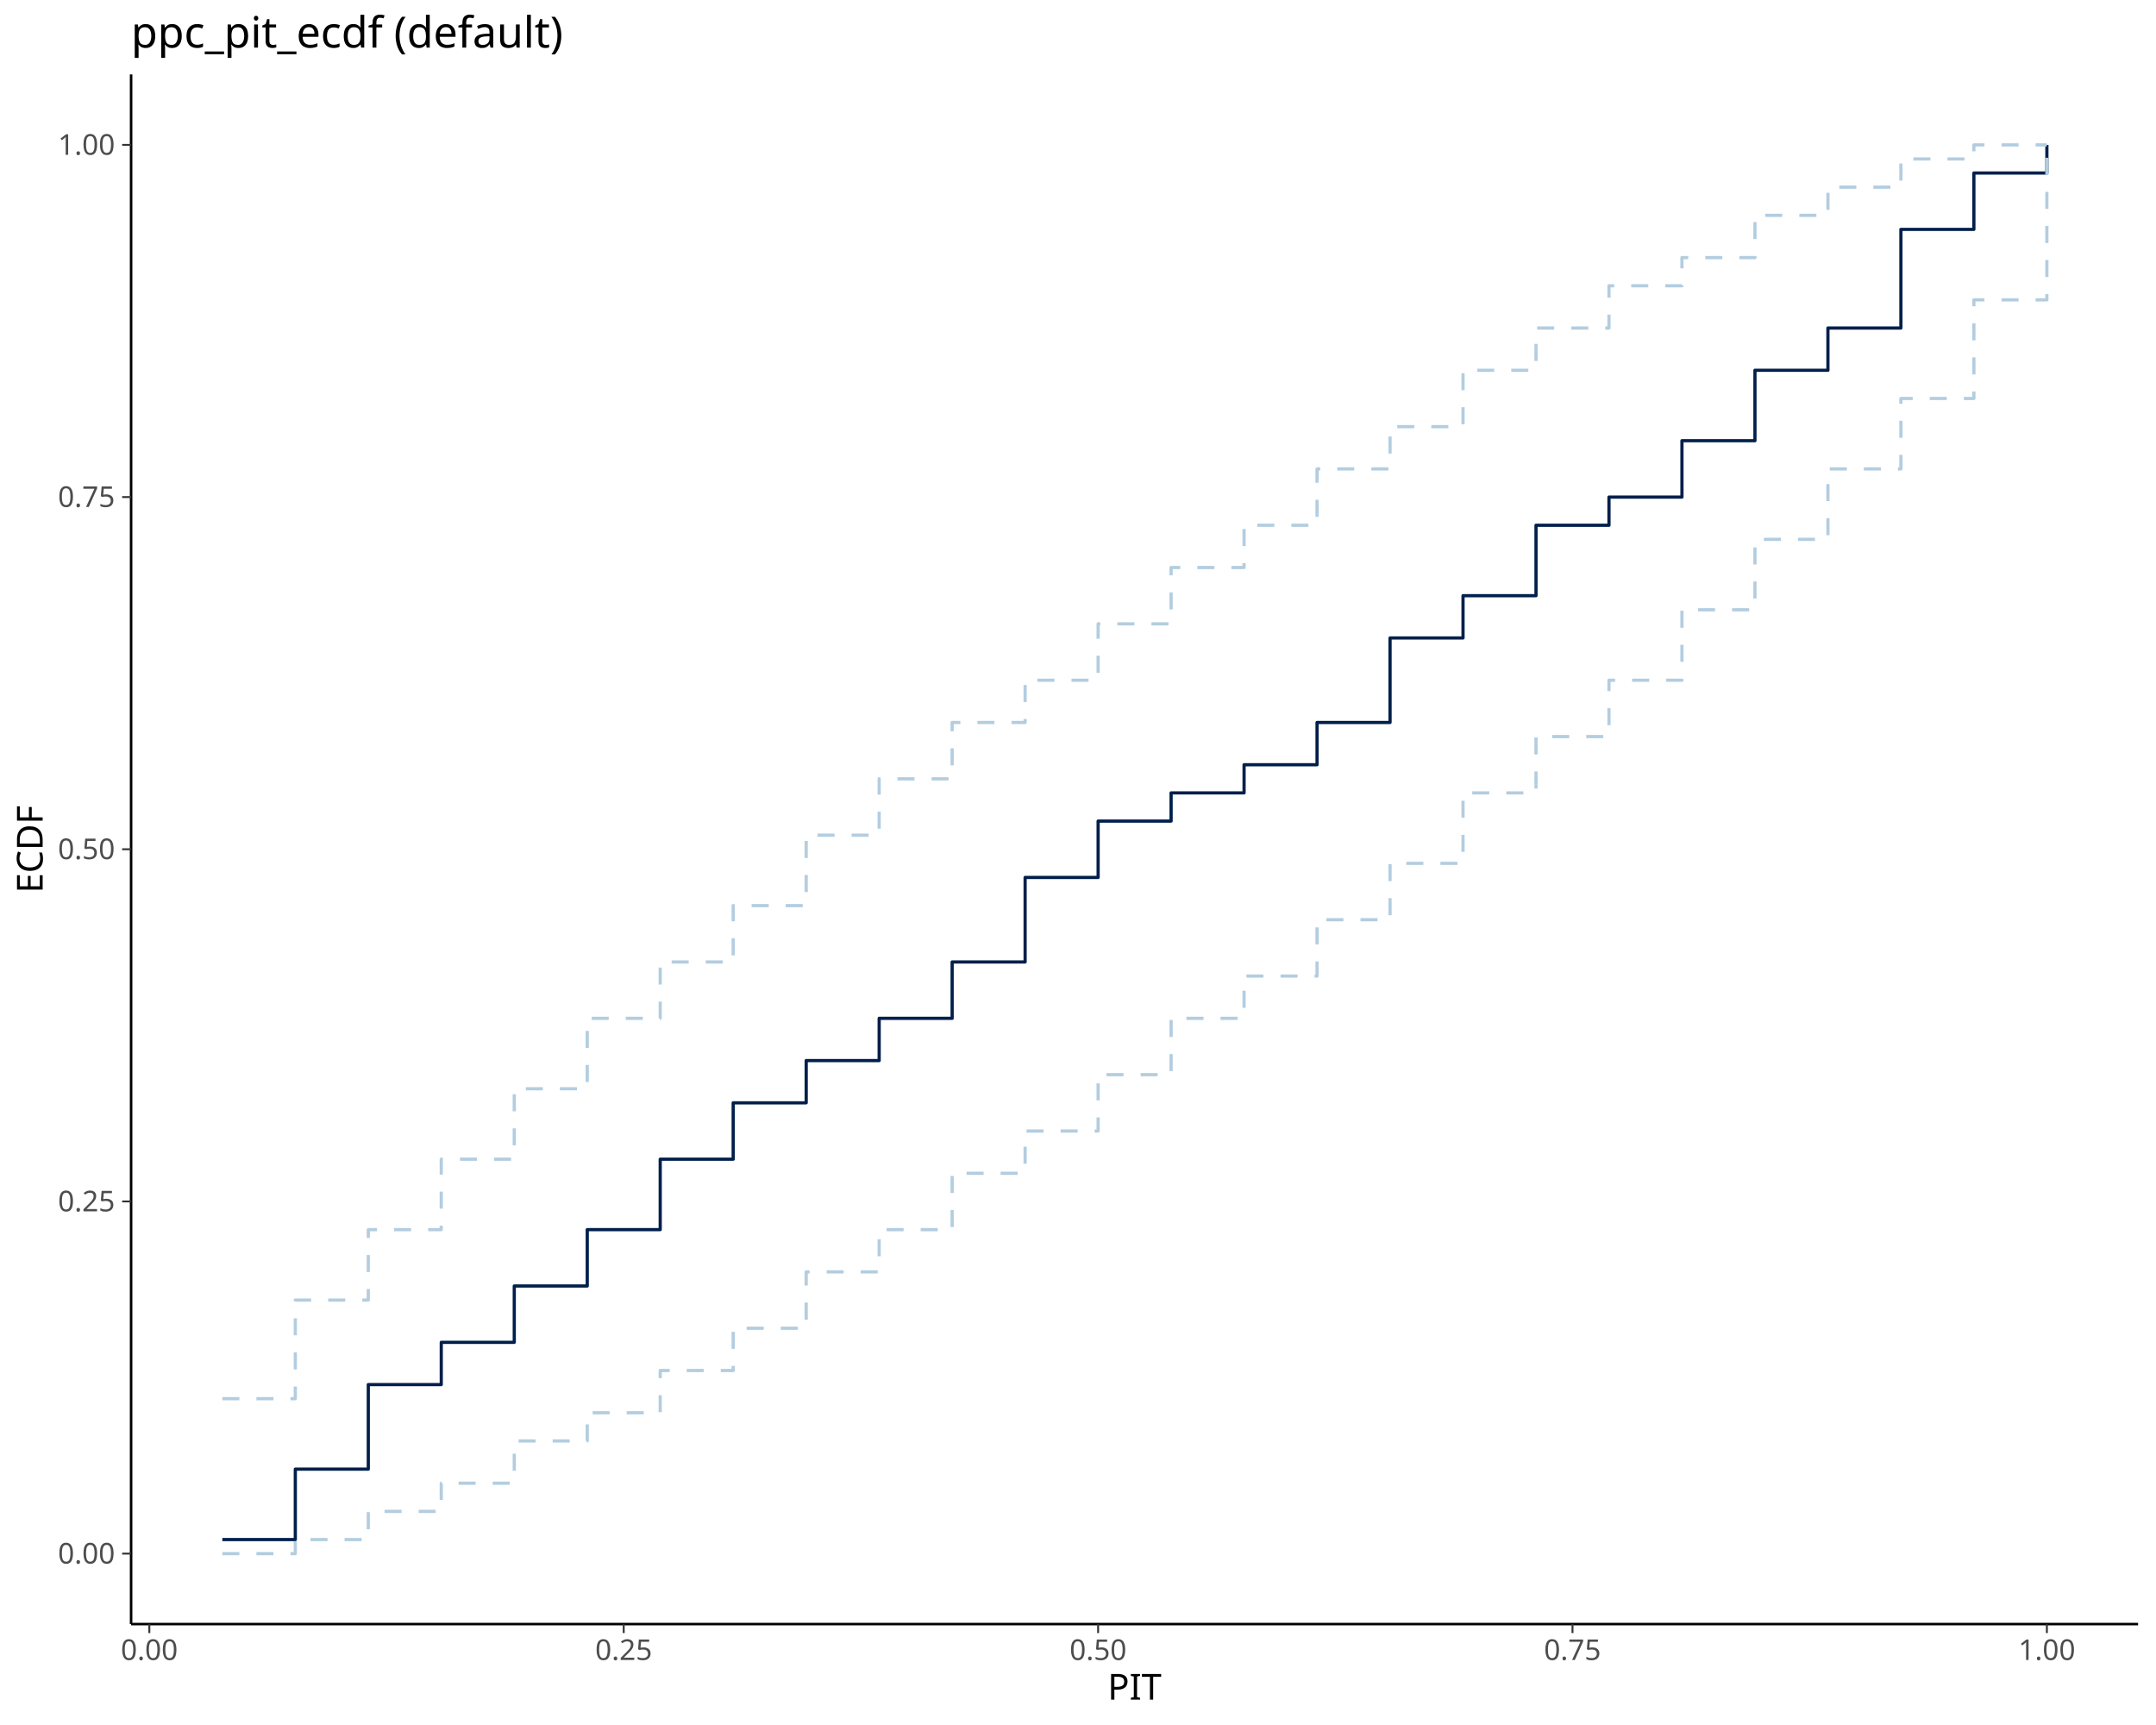
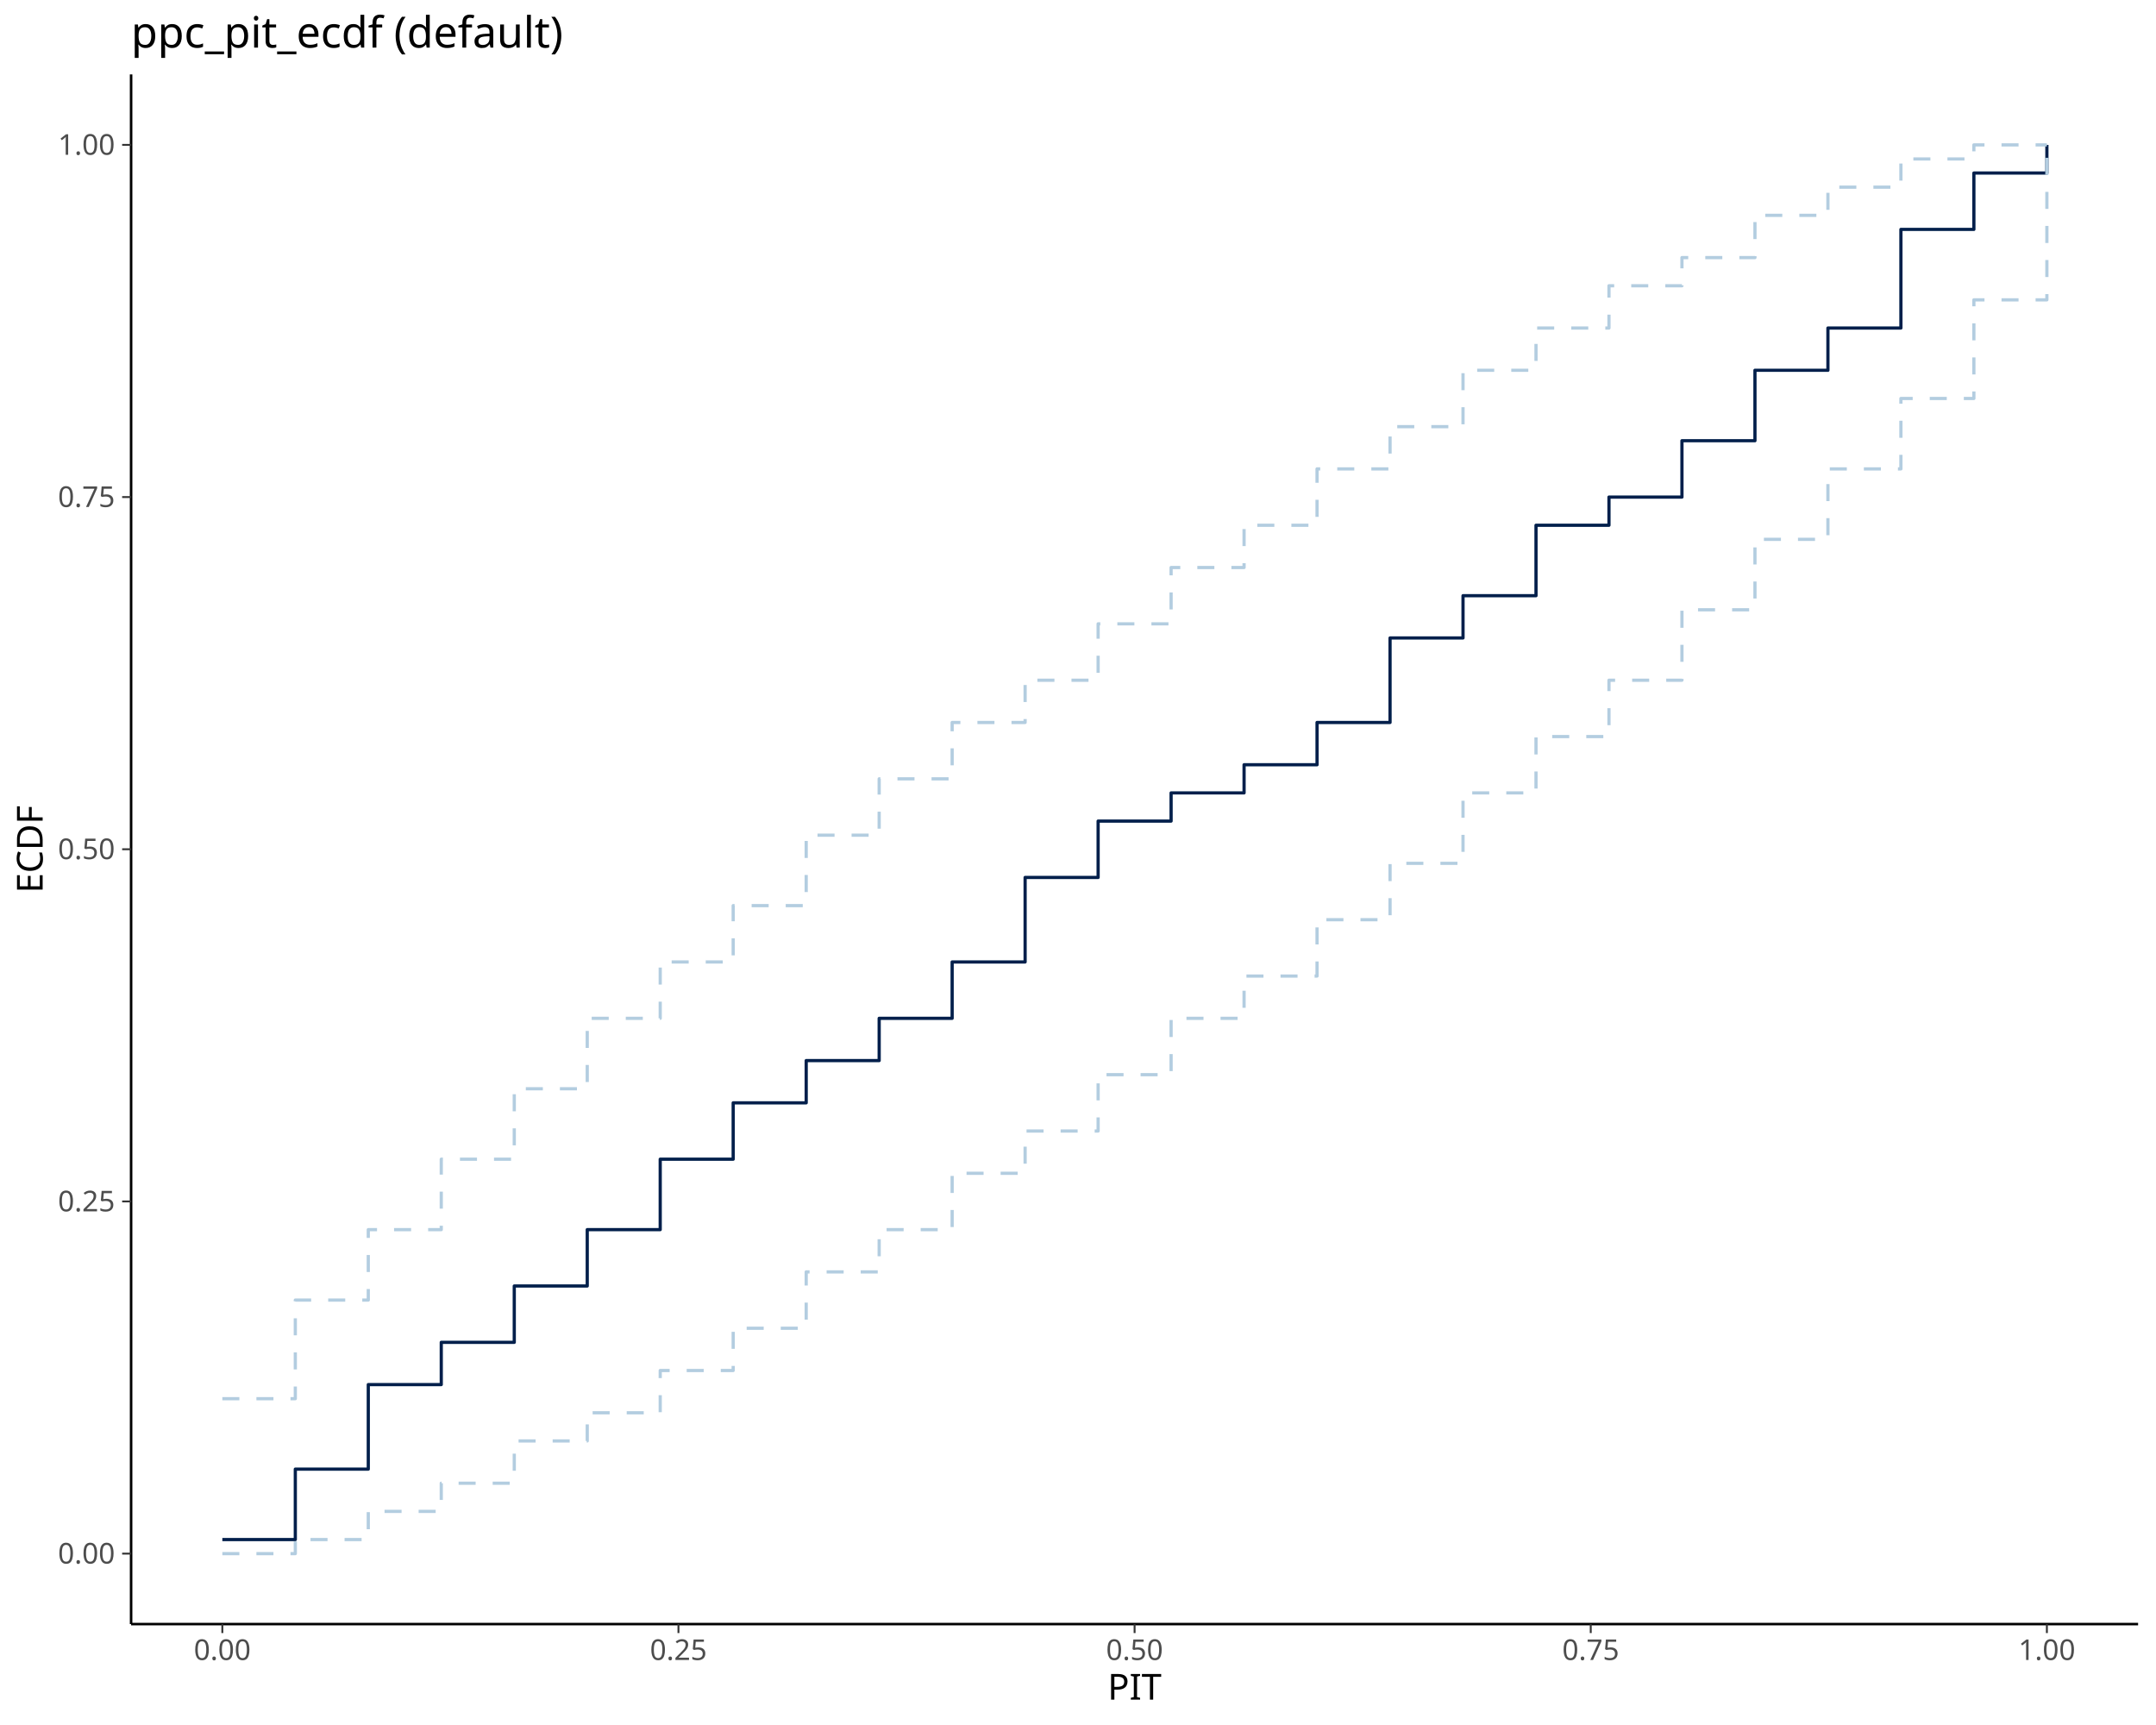
<svg xmlns="http://www.w3.org/2000/svg" class="svglite" data-engine-version="2.0" width="720.00pt" height="576.00pt" viewBox="0 0 720.00 576.00">
  <defs>
    <style type="text/css">
    .svglite line, .svglite polyline, .svglite polygon, .svglite path, .svglite rect, .svglite circle {
      fill: none;
      stroke: #000000;
      stroke-linecap: round;
      stroke-linejoin: round;
      stroke-miterlimit: 10.00;
    }
  </style>
  </defs>
  <rect width="100%" height="100%" style="stroke: none; fill: #FFFFFF;" />
  <defs>
    <clipPath id="cpMC4wMHw3MjAuMDB8MC4wMHw1NzYuMDA=">
      <rect x="0.00" y="0.00" width="720.00" height="576.00" />
    </clipPath>
  </defs>
  <g clip-path="url(#cpMC4wMHw3MjAuMDB8MC4wMHw1NzYuMDA=)">
</g>
  <defs>
    <clipPath id="cpNDMuNzh8NzE0LjAyfDI0Ljg1fDU0Mi4zMA==">
      <rect x="43.78" y="24.85" width="670.24" height="517.45" />
    </clipPath>
  </defs>
  <g clip-path="url(#cpNDMuNzh8NzE0LjAyfDI0Ljg1fDU0Mi4zMA==)">
    <polyline points="74.25,514.08 98.62,514.08 98.62,490.56 122.99,490.56 122.99,462.33 147.36,462.33 147.36,448.22 171.74,448.22 171.74,429.41 196.11,429.41 196.11,410.59 220.48,410.59 220.48,387.07 244.85,387.07 244.85,368.25 269.23,368.25 269.23,354.14 293.60,354.14 293.60,340.03 317.97,340.03 317.97,321.21 342.34,321.21 342.34,292.99 366.72,292.99 366.72,274.17 391.09,274.17 391.09,264.76 415.46,264.76 415.46,255.36 439.83,255.36 439.83,241.24 464.21,241.24 464.21,213.02 488.58,213.02 488.58,198.91 512.95,198.91 512.95,175.39 537.32,175.39 537.32,165.98 561.69,165.98 561.69,147.16 586.07,147.16 586.07,123.64 610.44,123.64 610.44,109.53 634.81,109.53 634.81,76.60 659.18,76.60 659.18,57.78 683.56,57.78 683.56,48.38 " style="stroke-width: 1.07; stroke: #011F4B; stroke-linecap: butt;" />
    <polyline points="74.25,467.04 98.62,467.04 98.62,434.11 122.99,434.11 122.99,410.59 147.36,410.59 147.36,387.07 171.74,387.07 171.74,363.55 196.11,363.55 196.11,340.03 220.48,340.03 220.48,321.21 244.85,321.21 244.85,302.40 269.23,302.40 269.23,278.88 293.60,278.88 293.60,260.06 317.97,260.06 317.97,241.24 342.34,241.24 342.34,227.13 366.72,227.13 366.72,208.31 391.09,208.31 391.09,189.50 415.46,189.50 415.46,175.39 439.83,175.39 439.83,156.57 464.21,156.57 464.21,142.46 488.58,142.46 488.58,123.64 512.95,123.64 512.95,109.53 537.32,109.53 537.32,95.42 561.69,95.42 561.69,86.01 586.07,86.01 586.07,71.90 610.44,71.90 610.44,62.49 634.81,62.49 634.81,53.08 659.18,53.08 659.18,48.38 683.56,48.38 683.56,48.38 " style="stroke-width: 1.07; stroke: #B3CDE0; stroke-dasharray: 5.69,5.69; stroke-linecap: butt;" />
    <polyline points="74.25,518.78 98.62,518.78 98.62,514.08 122.99,514.08 122.99,504.67 147.36,504.67 147.36,495.26 171.74,495.26 171.74,481.15 196.11,481.15 196.11,471.74 220.48,471.74 220.48,457.63 244.85,457.63 244.85,443.52 269.23,443.52 269.23,424.70 293.60,424.70 293.60,410.59 317.97,410.59 317.97,391.77 342.34,391.77 342.34,377.66 366.72,377.66 366.72,358.85 391.09,358.85 391.09,340.03 415.46,340.03 415.46,325.92 439.83,325.92 439.83,307.10 464.21,307.10 464.21,288.28 488.58,288.28 488.58,264.76 512.95,264.76 512.95,245.95 537.32,245.95 537.32,227.13 561.69,227.13 561.69,203.61 586.07,203.61 586.07,180.09 610.44,180.09 610.44,156.57 634.81,156.57 634.81,133.05 659.18,133.05 659.18,100.12 683.56,100.12 683.56,48.38 " style="stroke-width: 1.07; stroke: #B3CDE0; stroke-dasharray: 5.69,5.69; stroke-linecap: butt;" />
  </g>
  <g clip-path="url(#cpMC4wMHw3MjAuMDB8MC4wMHw1NzYuMDA=)">
    <polyline points="43.78,542.30 43.78,24.85 " style="stroke-width: 0.85; stroke-linecap: butt;" />
    <text x="38.40" y="522.09" text-anchor="end" style="font-size: 9.60px; fill: #4D4D4D; font-family: sans;" textLength="18.69px" lengthAdjust="spacingAndGlyphs">0.00</text>
    <text x="38.40" y="404.49" text-anchor="end" style="font-size: 9.60px; fill: #4D4D4D; font-family: sans;" textLength="18.69px" lengthAdjust="spacingAndGlyphs">0.25</text>
    <text x="38.40" y="286.88" text-anchor="end" style="font-size: 9.60px; fill: #4D4D4D; font-family: sans;" textLength="18.69px" lengthAdjust="spacingAndGlyphs">0.50</text>
    <text x="38.40" y="169.28" text-anchor="end" style="font-size: 9.60px; fill: #4D4D4D; font-family: sans;" textLength="18.69px" lengthAdjust="spacingAndGlyphs">0.75</text>
    <text x="38.40" y="51.68" text-anchor="end" style="font-size: 9.60px; fill: #4D4D4D; font-family: sans;" textLength="18.69px" lengthAdjust="spacingAndGlyphs">1.00</text>
    <polyline points="40.79,518.78 43.78,518.78 " style="stroke-width: 0.64; stroke: #333333; stroke-linecap: butt;" />
    <polyline points="40.79,401.18 43.78,401.18 " style="stroke-width: 0.64; stroke: #333333; stroke-linecap: butt;" />
    <polyline points="40.79,283.58 43.78,283.58 " style="stroke-width: 0.64; stroke: #333333; stroke-linecap: butt;" />
    <polyline points="40.79,165.98 43.78,165.98 " style="stroke-width: 0.64; stroke: #333333; stroke-linecap: butt;" />
    <polyline points="40.79,48.38 43.78,48.38 " style="stroke-width: 0.64; stroke: #333333; stroke-linecap: butt;" />
    <polyline points="43.78,542.30 714.02,542.30 " style="stroke-width: 0.85; stroke-linecap: butt;" />
-     <polyline points="49.87,545.29 49.87,542.30 " style="stroke-width: 0.64; stroke: #333333; stroke-linecap: butt;" />
-     <polyline points="208.29,545.29 208.29,542.30 " style="stroke-width: 0.64; stroke: #333333; stroke-linecap: butt;" />
-     <polyline points="366.72,545.29 366.72,542.30 " style="stroke-width: 0.64; stroke: #333333; stroke-linecap: butt;" />
-     <polyline points="525.14,545.29 525.14,542.30 " style="stroke-width: 0.64; stroke: #333333; stroke-linecap: butt;" />
+     <polyline points="74.25,545.29 74.25,542.30 " style="stroke-width: 0.64; stroke: #333333; stroke-linecap: butt;" />
+     <polyline points="226.57,545.29 226.57,542.30 " style="stroke-width: 0.64; stroke: #333333; stroke-linecap: butt;" />
+     <polyline points="378.90,545.29 378.90,542.30 " style="stroke-width: 0.64; stroke: #333333; stroke-linecap: butt;" />
+     <polyline points="531.23,545.29 531.23,542.30 " style="stroke-width: 0.64; stroke: #333333; stroke-linecap: butt;" />
    <polyline points="683.56,545.29 683.56,542.30 " style="stroke-width: 0.64; stroke: #333333; stroke-linecap: butt;" />
-     <text x="49.87" y="554.29" text-anchor="middle" style="font-size: 9.60px; fill: #4D4D4D; font-family: sans;" textLength="18.69px" lengthAdjust="spacingAndGlyphs">0.00</text>
-     <text x="208.29" y="554.29" text-anchor="middle" style="font-size: 9.60px; fill: #4D4D4D; font-family: sans;" textLength="18.69px" lengthAdjust="spacingAndGlyphs">0.25</text>
-     <text x="366.72" y="554.29" text-anchor="middle" style="font-size: 9.60px; fill: #4D4D4D; font-family: sans;" textLength="18.69px" lengthAdjust="spacingAndGlyphs">0.50</text>
-     <text x="525.14" y="554.29" text-anchor="middle" style="font-size: 9.60px; fill: #4D4D4D; font-family: sans;" textLength="18.69px" lengthAdjust="spacingAndGlyphs">0.75</text>
+     <text x="74.25" y="554.29" text-anchor="middle" style="font-size: 9.60px; fill: #4D4D4D; font-family: sans;" textLength="18.69px" lengthAdjust="spacingAndGlyphs">0.00</text>
+     <text x="226.57" y="554.29" text-anchor="middle" style="font-size: 9.60px; fill: #4D4D4D; font-family: sans;" textLength="18.69px" lengthAdjust="spacingAndGlyphs">0.25</text>
+     <text x="378.90" y="554.29" text-anchor="middle" style="font-size: 9.60px; fill: #4D4D4D; font-family: sans;" textLength="18.69px" lengthAdjust="spacingAndGlyphs">0.50</text>
+     <text x="531.23" y="554.29" text-anchor="middle" style="font-size: 9.60px; fill: #4D4D4D; font-family: sans;" textLength="18.69px" lengthAdjust="spacingAndGlyphs">0.75</text>
    <text x="683.56" y="554.29" text-anchor="middle" style="font-size: 9.60px; fill: #4D4D4D; font-family: sans;" textLength="18.69px" lengthAdjust="spacingAndGlyphs">1.00</text>
    <text x="378.90" y="567.53" text-anchor="middle" style="font-size: 12.00px; font-family: sans;" textLength="18.67px" lengthAdjust="spacingAndGlyphs">PIT</text>
    <text transform="translate(14.24,283.58) rotate(-90)" text-anchor="middle" style="font-size: 12.00px; font-family: sans;" textLength="32.67px" lengthAdjust="spacingAndGlyphs">ECDF</text>
    <text x="43.78" y="15.89" style="font-size: 14.40px; font-family: sans;" textLength="138.50px" lengthAdjust="spacingAndGlyphs">ppc_pit_ecdf (default)</text>
  </g>
</svg>
